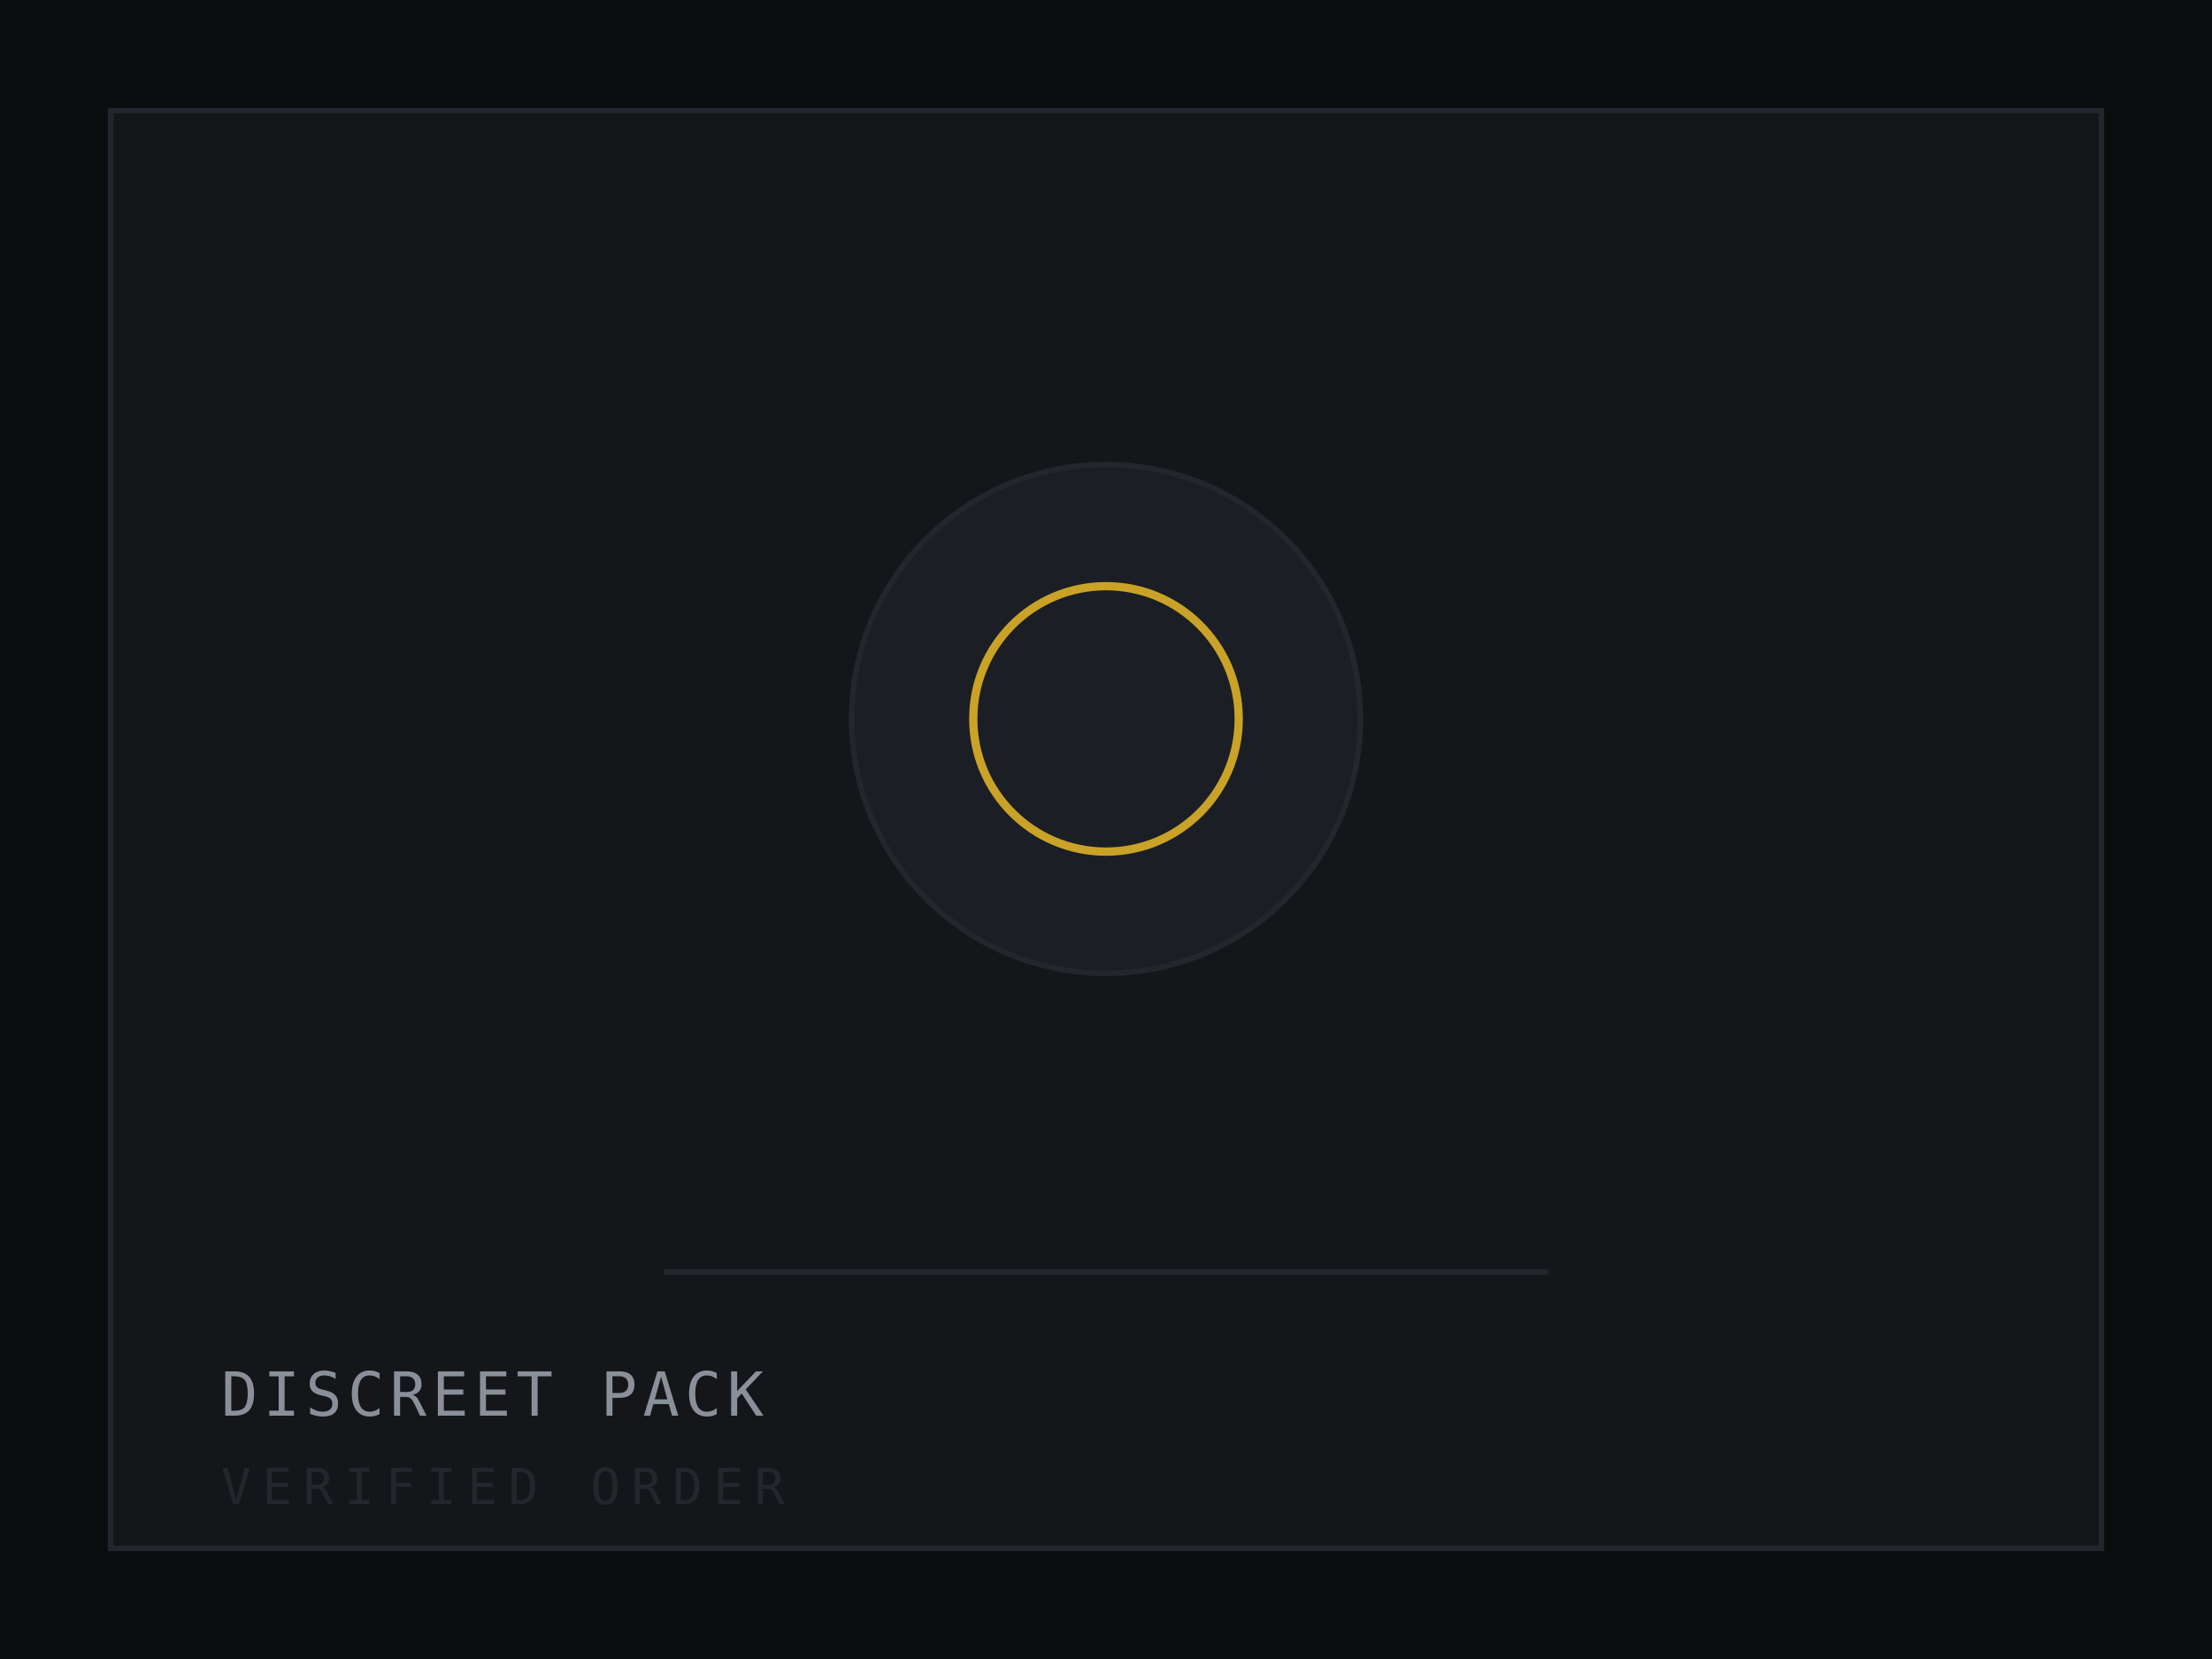
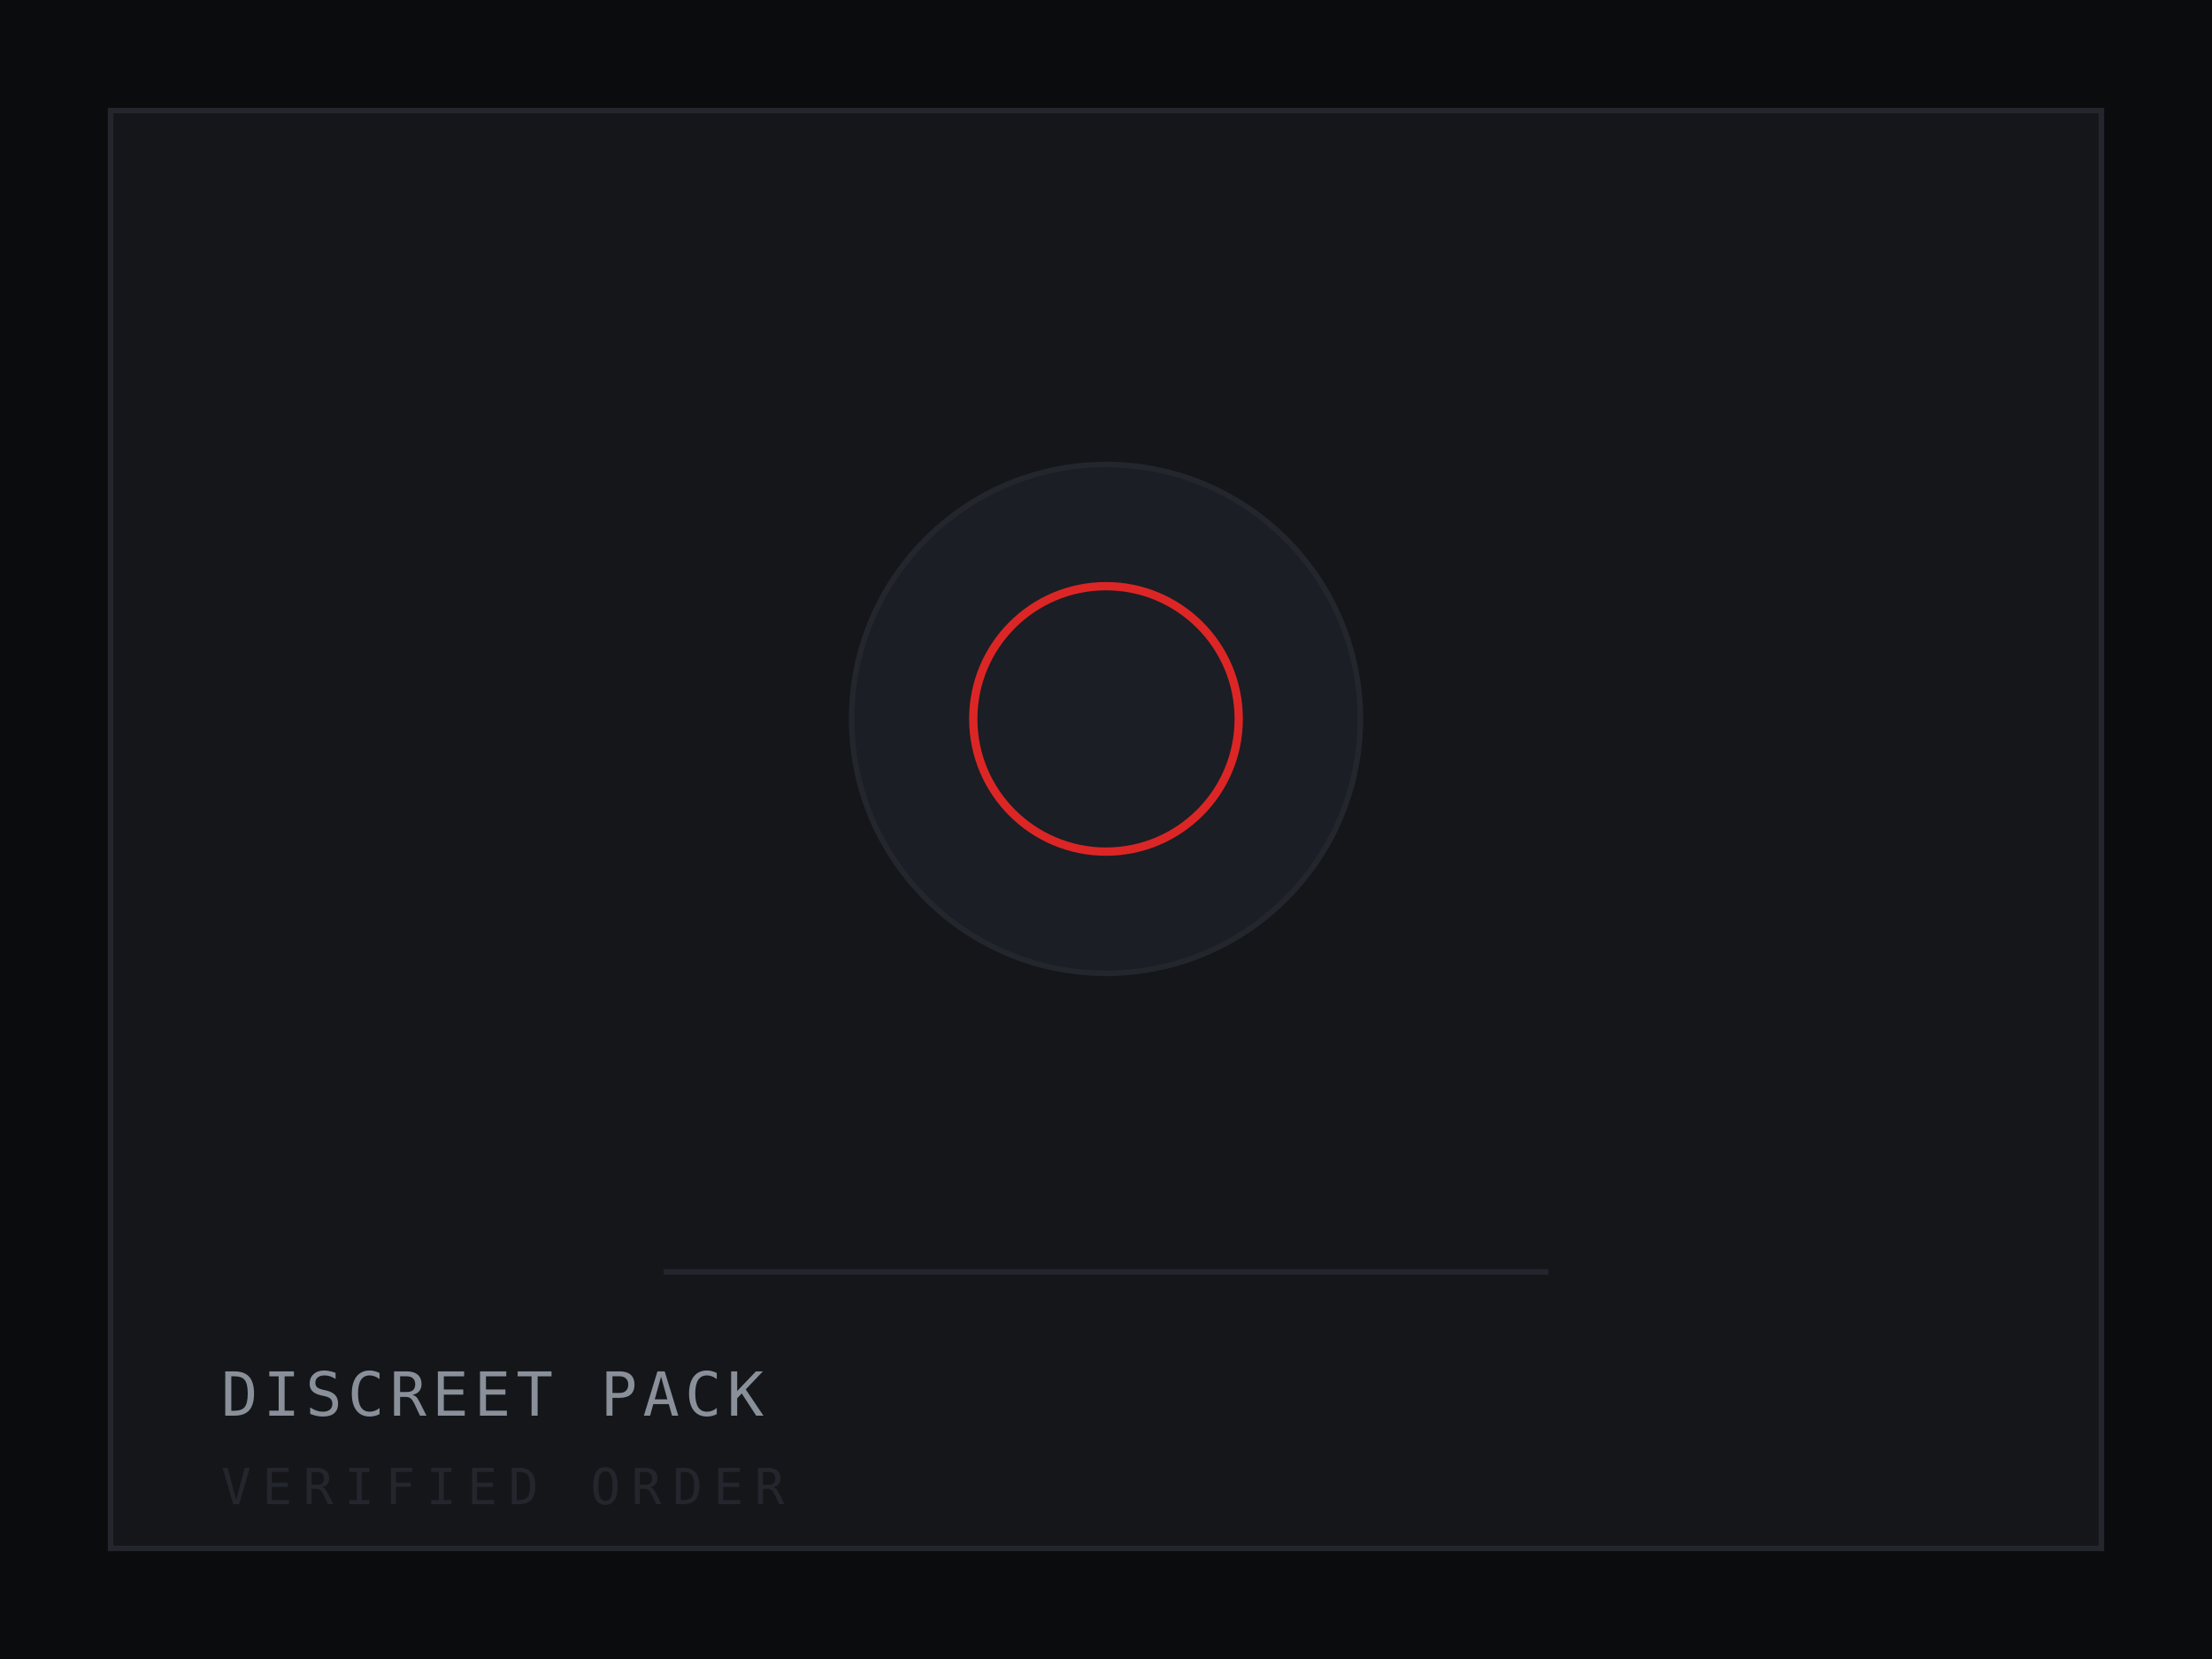
<svg xmlns="http://www.w3.org/2000/svg" viewBox="0 0 400 300" role="img" aria-label="Foto community: confezione neutra">
  <rect width="400" height="300" fill="#14161A" />
  <rect x="0.5" y="0.5" width="399" height="299" fill="none" stroke="#23262C" />
  <rect width="400" height="300" fill="#0B0C0E" />
  <rect x="20" y="20" width="360" height="260" fill="#14161A" stroke="#23262C" />
  <circle cx="200" cy="130" r="46" fill="#1B1E24" stroke="#23262C" />
-   <circle cx="200" cy="130" r="24" fill="none" stroke="#C9A227" stroke-width="1.5" />
+   <circle cx="200" cy="130" r="24" fill="none" stroke="#DC2626" stroke-width="1.5" />
  <path d="M120 230h160" stroke="#23262C" />
  <text x="40" y="256" fill="#8A9099" font-family="monospace" font-size="11" letter-spacing="1">DISCREET PACK</text>
  <text x="40" y="272" fill="#23262C" font-family="monospace" font-size="9" letter-spacing="2">VERIFIED ORDER</text>
</svg>
